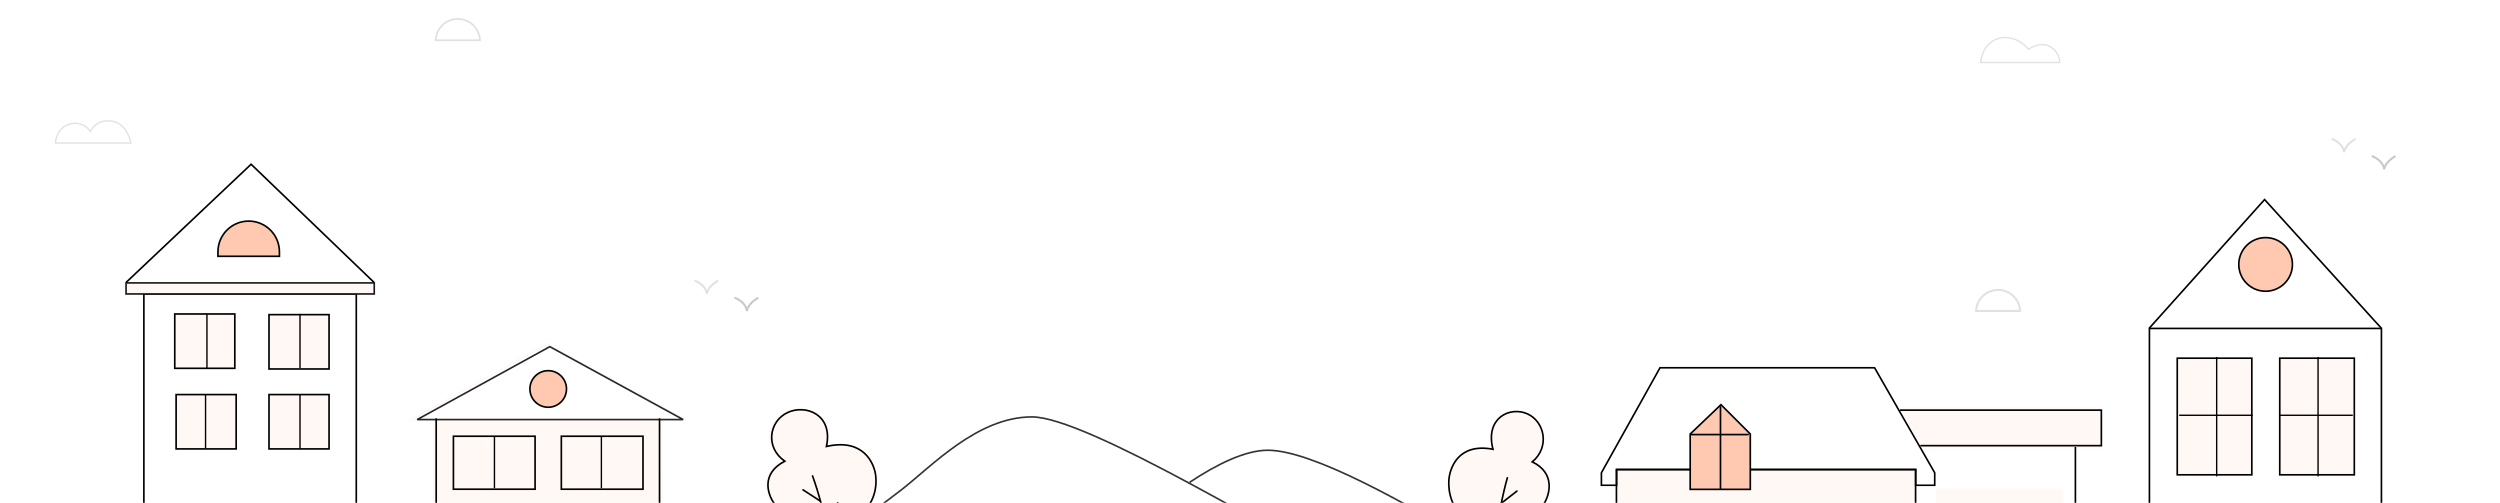
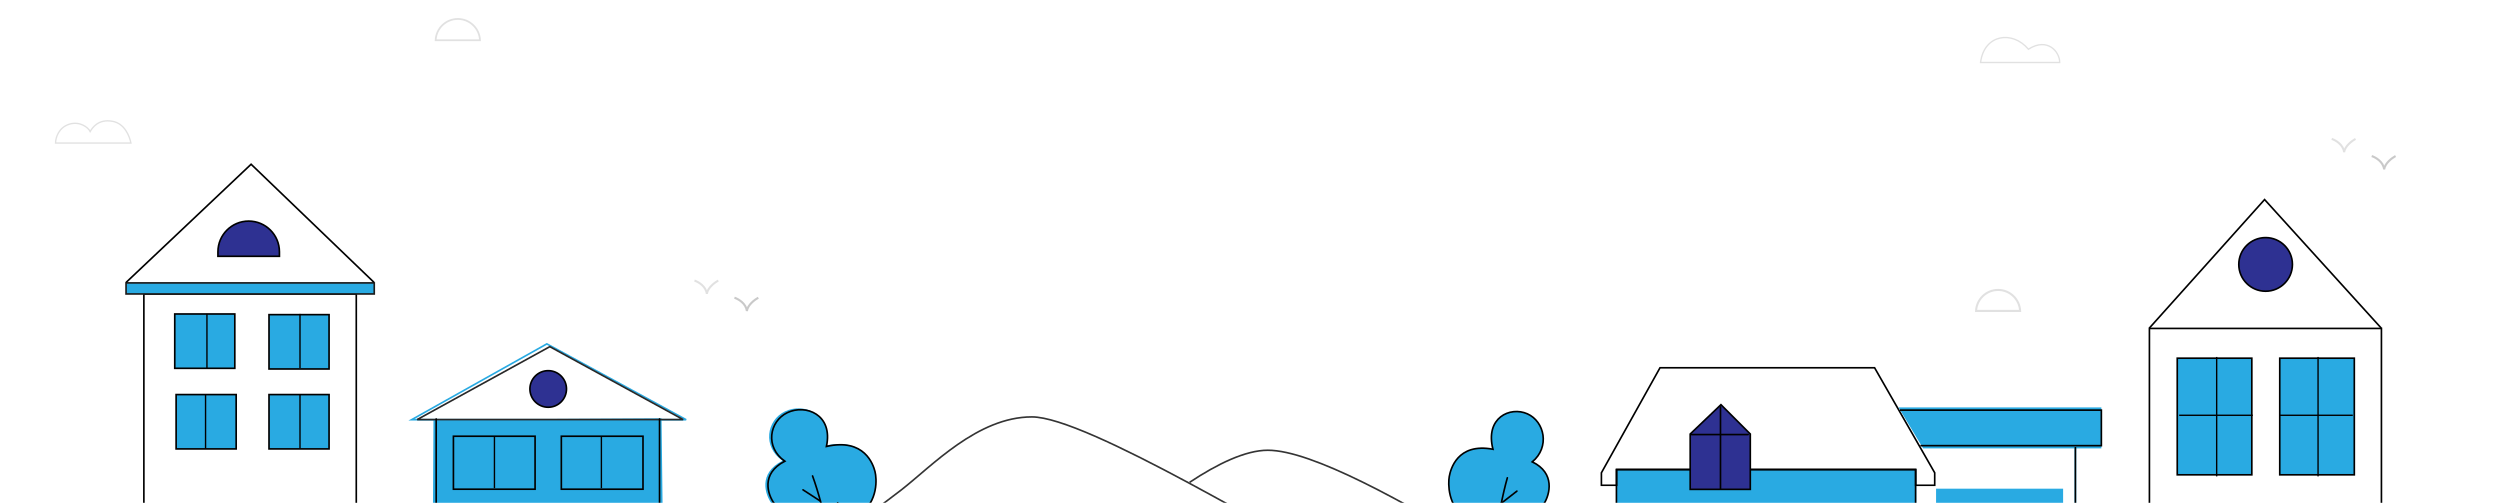
<svg xmlns="http://www.w3.org/2000/svg" width="1800" height="362" viewBox="0 0 1800 362" fill="none">
  <mask id="mask0_523_30226" style="mask-type:alpha" maskUnits="userSpaceOnUse" x="0" y="0" width="1800" height="362">
-     <rect width="1800" height="362" fill="#FFF8F4" />
+     <rect width="1800" height="362" fill="#29aae2" />
  </mask>
  <g mask="url(#mask0_523_30226)">
    <path d="M991.609 423.122C921.456 385.586 782.117 300.181 742.981 300.181C703.844 300.181 670.979 335.588 648.849 352.8L610 382.306" stroke="#343434" stroke-width="1.2" />
    <path d="M1071.68 397.946C1010.78 361.065 944.488 324.181 912.832 324.181C896.749 324.181 876.431 334.048 856.5 347.285" stroke="#343434" stroke-width="1.2" />
-     <path d="M563.36 331.723C545.57 340.872 550.865 356.29 555.736 362.855C543.664 369.844 544.935 392.081 554.465 400.976C563.03 408.97 583.691 416.225 597.669 401.612C604.022 408.6 618 409.871 626.259 403.518C634.519 397.164 638.331 376.833 618 371.115C631.978 360.949 630.707 344.43 629.436 339.348C628.165 334.265 621.812 314.569 593.857 320.923C598.94 297.415 578.608 289.791 565.266 296.144C551.924 302.498 548.747 321.558 563.36 331.723Z" fill="#FFF8F4" />
-     <path d="M565.05 332.067C547.562 341.061 552.766 356.218 557.555 362.671C545.688 369.542 546.937 391.402 556.306 400.146C564.725 408.004 585.036 415.136 598.777 400.77C605.022 407.641 618.763 408.89 626.882 402.644C635.002 396.398 638.749 376.412 618.763 370.791C632.503 360.798 631.254 344.559 630.005 339.562C628.756 334.566 622.51 315.204 595.029 321.45C600.026 298.34 580.039 290.846 566.923 297.091C553.807 303.337 550.684 322.074 565.05 332.067Z" fill="#FFF8F4" stroke="black" stroke-width="1.2" stroke-linecap="round" />
+     <path d="M563.36 331.723C545.57 340.872 550.865 356.29 555.736 362.855C543.664 369.844 544.935 392.081 554.465 400.976C563.03 408.97 583.691 416.225 597.669 401.612C604.022 408.6 618 409.871 626.259 403.518C634.519 397.164 638.331 376.833 618 371.115C631.978 360.949 630.707 344.43 629.436 339.348C628.165 334.265 621.812 314.569 593.857 320.923C598.94 297.415 578.608 289.791 565.266 296.144C551.924 302.498 548.747 321.558 563.36 331.723Z" fill="#29aae2" />
+     <path d="M565.05 332.067C547.562 341.061 552.766 356.218 557.555 362.671C545.688 369.542 546.937 391.402 556.306 400.146C564.725 408.004 585.036 415.136 598.777 400.77C605.022 407.641 618.763 408.89 626.882 402.644C635.002 396.398 638.749 376.412 618.763 370.791C632.503 360.798 631.254 344.559 630.005 339.562C628.756 334.566 622.51 315.204 595.029 321.45C600.026 298.34 580.039 290.846 566.923 297.091C553.807 303.337 550.684 322.074 565.05 332.067Z" fill="#29aae2" stroke="black" stroke-width="1.2" stroke-linecap="round" />
    <path d="M585.037 342.685C592.74 363.712 606.772 417.633 601.276 465.101" stroke="black" stroke-width="1.2" stroke-linecap="round" />
    <path d="M603.15 362.047L596.279 380.784" stroke="black" stroke-width="1.2" stroke-linecap="round" />
    <path d="M578.166 352.679L590.657 360.798" stroke="black" stroke-width="1.2" stroke-linecap="round" />
-     <path d="M476.319 301.197L312.093 302.204L311.109 469.38H478.309L476.319 301.197Z" fill="#FFF8F4" />
-     <path d="M494.044 302.18H296.355L393.725 247.594L494.044 302.18Z" stroke="#FFF8F4" stroke-width="1.2" stroke-linecap="round" />
+     <path d="M476.319 301.197L312.093 302.204L311.109 469.38H478.309L476.319 301.197Z" fill="#29aae2" />
+     <path d="M494.044 302.18H296.355L393.725 247.594L494.044 302.18Z" stroke="#29aae2" stroke-width="1.2" stroke-linecap="round" />
    <path d="M491.855 302.095H300.355L395.855 249.595L491.855 302.095Z" stroke="#282828" stroke-width="1.2" stroke-linecap="round" />
-     <circle cx="394.707" cy="280.051" r="13.169" fill="#FFC8B1" stroke="black" stroke-width="1.2" />
+     <circle cx="394.707" cy="280.051" r="13.169" fill="#2e3192" stroke="black" stroke-width="1.2" />
    <rect x="326.461" y="314.091" width="58.795" height="38.141" stroke="black" stroke-width="1.2" />
    <rect x="404.159" y="314.091" width="58.795" height="38.141" stroke="black" stroke-width="1.2" />
    <path d="M314.059 301.688L314.059 468.888" stroke="black" stroke-width="1.2" stroke-linecap="round" />
    <path d="M474.867 301.688V365.126" stroke="black" stroke-width="1.2" stroke-linecap="round" />
-     <rect x="1393.97" y="351.848" width="91.468" height="90.484" fill="#FFF8F4" />
+     <rect x="1393.97" y="351.848" width="91.468" height="90.484" fill="#29aae2" />
    <path d="M356 314V351.5" stroke="black" />
    <path d="M433 314V351.5" stroke="black" />
-     <path d="M1379.71 338.079H1163.83V469.38H1387.58V459.053H1379.71V338.079Z" fill="#FFF8F4" />
+     <path d="M1379.71 338.079H1163.83V469.38H1387.58V459.053H1379.71V338.079Z" fill="#29aae2" />
    <path d="M1153.01 349.39H1163.97V338.049H1379.29V349.39H1392.99V340.412L1349.71 264.806H1195.2L1153.01 340.412V349.39Z" stroke="black" stroke-width="1.2" stroke-linecap="round" />
    <path d="M1167.73 460.036H1379.22V338.079H1163.83V427.58" stroke="black" stroke-width="1.2" stroke-linecap="round" />
-     <path d="M1216.94 312.488V352.34H1260.21V312.488L1239.08 291.361L1216.94 312.488Z" fill="#FFC8B1" stroke="black" stroke-width="1.2" stroke-linecap="round" />
+     <path d="M1216.94 312.488V352.34H1260.21V312.488L1239.08 291.361L1216.94 312.488Z" fill="#2e3192" stroke="black" stroke-width="1.2" stroke-linecap="round" />
    <path d="M1238.75 292.993V352.136M1258.62 312.865H1217.93" stroke="black" stroke-width="1.2" stroke-linecap="round" />
-     <path d="M1103.25 332.542C1119.92 340.613 1115.88 355.891 1111.78 362.52C1123.13 368.758 1123.1 390.49 1114.87 399.612C1107.48 407.809 1089.03 415.86 1075.56 402.282C1070.13 409.395 1057.47 411.297 1049.63 405.498C1041.78 399.698 1037.28 380.065 1055.5 373.526C1042.26 364.283 1042.57 348.123 1043.47 343.109C1044.37 338.096 1049.16 318.599 1074.93 323.463C1069.11 300.794 1087.24 292.399 1099.71 297.957C1112.18 303.515 1116.04 321.94 1103.25 332.542Z" fill="#FFF8F4" stroke="black" stroke-width="1.2" stroke-linecap="round" />
+     <path d="M1103.25 332.542C1119.92 340.613 1115.88 355.891 1111.78 362.52C1123.13 368.758 1123.1 390.49 1114.87 399.612C1107.48 407.809 1089.03 415.86 1075.56 402.282C1070.13 409.395 1057.47 411.297 1049.63 405.498C1041.78 399.698 1037.28 380.065 1055.5 373.526C1042.26 364.283 1042.57 348.123 1043.47 343.109C1044.37 338.096 1049.16 318.599 1074.93 323.463C1069.11 300.794 1087.24 292.399 1099.71 297.957C1112.18 303.515 1116.04 321.94 1103.25 332.542Z" fill="#29aae2" stroke="black" stroke-width="1.2" stroke-linecap="round" />
    <path d="M1085.29 344.033C1079.24 365.252 1069.03 419.387 1076.58 466.181" stroke="black" stroke-width="1.2" stroke-linecap="round" />
    <path d="M1092.17 353.608L1081.02 362.261" stroke="black" stroke-width="1.2" stroke-linecap="round" />
    <path d="M1547.58 236.478V470.396H1600.41V383.354H1660.9V470.396H1714.63V236.478H1547.58Z" stroke="black" stroke-width="1.2" stroke-linecap="round" />
-     <circle cx="1631.24" cy="190.38" r="19.311" fill="#FFC9B1" stroke="black" stroke-width="1.2" />
-     <rect x="1567.62" y="257.896" width="53.685" height="83.966" fill="#FFF8F4" stroke="black" stroke-width="1.2" />
+     <circle cx="1631.24" cy="190.38" r="19.311" fill="#2e3192" stroke="black" stroke-width="1.2" />
+     <rect x="1567.62" y="257.896" width="53.685" height="83.966" fill="#29aae2" stroke="black" stroke-width="1.2" />
    <path d="M1569 299H1622" stroke="black" />
    <path d="M1596 343L1596 257" stroke="black" />
-     <rect x="1641.42" y="257.896" width="53.685" height="83.966" fill="#FFF8F4" stroke="black" stroke-width="1.2" />
+     <rect x="1641.42" y="257.896" width="53.685" height="83.966" fill="#29aae2" stroke="black" stroke-width="1.2" />
    <path d="M1641 299H1694" stroke="black" />
    <path d="M1669 343L1669 257" stroke="black" />
    <path d="M256.523 211.695H103.584V470.363H148.826V381.845H208.821V470.363H256.523V211.695Z" stroke="black" stroke-width="1.2" stroke-linecap="round" />
-     <path fill-rule="evenodd" clip-rule="evenodd" d="M90.756 203.692H269.461V211.652H90.756L90.756 203.692Z" fill="#FFF8F4" stroke="#1C1C1C" stroke-width="1.2" />
-     <path d="M156.916 181.322C156.916 169.098 166.826 159.188 179.051 159.188C191.276 159.188 201.186 169.098 201.186 181.322V184.543H156.916V181.322Z" fill="#FFC8B1" stroke="black" stroke-width="1.2" />
-     <rect x="193.684" y="226.545" width="43.239" height="39.125" fill="#FFF8F4" stroke="black" stroke-width="1.2" />
-     <rect x="193.684" y="284.093" width="43.239" height="39.125" fill="#FFF8F4" stroke="black" stroke-width="1.2" />
-     <rect x="125.821" y="226.065" width="43.239" height="39.125" fill="#FFF8F4" stroke="black" stroke-width="1.2" />
+     <path fill-rule="evenodd" clip-rule="evenodd" d="M90.756 203.692H269.461V211.652H90.756L90.756 203.692Z" fill="#29aae2" stroke="#1C1C1C" stroke-width="1.2" />
+     <path d="M156.916 181.322C156.916 169.098 166.826 159.188 179.051 159.188C191.276 159.188 201.186 169.098 201.186 181.322V184.543H156.916V181.322Z" fill="#2e3192" stroke="black" stroke-width="1.2" />
+     <rect x="193.684" y="226.545" width="43.239" height="39.125" fill="#29aae2" stroke="black" stroke-width="1.2" />
+     <rect x="193.684" y="284.093" width="43.239" height="39.125" fill="#29aae2" stroke="black" stroke-width="1.2" />
+     <rect x="125.821" y="226.065" width="43.239" height="39.125" fill="#29aae2" stroke="black" stroke-width="1.2" />
    <path d="M216 226V265" stroke="black" />
    <path d="M149 226V265" stroke="black" />
-     <rect x="126.805" y="284.093" width="43.239" height="39.125" fill="#FFF8F4" stroke="black" stroke-width="1.2" />
-     <path d="M1512.98 293.328H1366.93L1384.63 322.834H1512.98V293.328Z" fill="#FFF8F4" />
+     <rect x="126.805" y="284.093" width="43.239" height="39.125" fill="#29aae2" stroke="black" stroke-width="1.2" />
+     <path d="M1512.98 293.328H1366.93L1384.63 322.834H1512.98V293.328Z" fill="#29aae2" />
    <path d="M1367.91 295.295H1512.98V320.867H1382.66" stroke="black" stroke-width="1.2" />
-     <path d="M1494.29 321.85L1494.29 469.379" stroke="#FFF8F4" stroke-width="1.2" />
+     <path d="M1494.29 321.85L1494.29 469.379" stroke="#29aae2" stroke-width="1.2" />
    <path d="M148 284V323" stroke="black" />
    <path d="M216 284V323" stroke="black" />
    <path d="M1494.29 321.85L1494.29 469.379" stroke="black" stroke-width="1.2" />
    <path d="M90.799 203.336L180.792 118.261L269.309 203.336" stroke="black" stroke-width="1.2" />
    <path d="M1547.5 236.257L1630.5 143.681L1714.5 236.257" stroke="black" stroke-width="1.2" />
    <g opacity="0.584">
      <path d="M528.818 214.351C531.563 215.266 537.189 218.468 537.738 223.957C538.287 219.565 543.456 215.723 545.972 214.351" stroke="#0C0C0C" stroke-opacity="0.21" stroke-width="1.5" />
      <path d="M528.818 214.351C531.563 215.266 537.189 218.468 537.738 223.957C538.287 219.565 543.456 215.723 545.972 214.351" stroke="#0C0C0C" stroke-opacity="0.21" stroke-width="1.5" />
      <path d="M500 202C502.745 202.915 508.371 206.117 508.92 211.606C509.469 207.215 514.638 203.372 517.154 202" stroke="#0C0C0C" stroke-opacity="0.21" stroke-width="1.5" />
      <path d="M94.286 103.003H40C40 99.417 42.054 91.657 50.27 89.31C57.606 87.214 63.475 91.755 64.942 94.689C66.409 92.081 70.811 85.397 81.081 87.353C89.772 89.009 93.145 97.787 94.286 103.003Z" stroke="#0C0C0C" stroke-opacity="0.21" />
      <path d="M1454.49 223.878H1422.77C1423.16 215.457 1430.11 208.75 1438.63 208.75C1447.15 208.75 1454.1 215.457 1454.49 223.878Z" stroke="#0C0C0C" stroke-opacity="0.21" stroke-width="1.5" />
      <path d="M345.593 28.978H313.663C314.004 20.455 321.021 13.65 329.628 13.65C338.235 13.65 345.252 20.455 345.593 28.978Z" stroke="#0C0C0C" stroke-opacity="0.21" stroke-width="1.3" />
      <path d="M1707.65 112.351C1710.39 113.266 1716.02 116.468 1716.57 121.957C1717.12 117.566 1722.28 113.723 1724.8 112.351" stroke="#0C0C0C" stroke-opacity="0.21" stroke-width="1.5" />
      <path d="M1707.65 112.351C1710.39 113.266 1716.02 116.468 1716.57 121.957C1717.12 117.566 1722.28 113.723 1724.8 112.351" stroke="#0C0C0C" stroke-opacity="0.21" stroke-width="1.5" />
      <path d="M1678.83 100C1681.57 100.915 1687.2 104.117 1687.75 109.606C1688.3 105.215 1693.47 101.372 1695.98 100" stroke="#0C0C0C" stroke-opacity="0.21" stroke-width="1.5" />
      <path d="M1483 45H1426C1428.55 24.621 1448.97 21.71 1460.46 35.434C1474.07 26.701 1483 37.098 1483 45Z" stroke="#0C0C0C" stroke-opacity="0.21" />
    </g>
  </g>
</svg>
